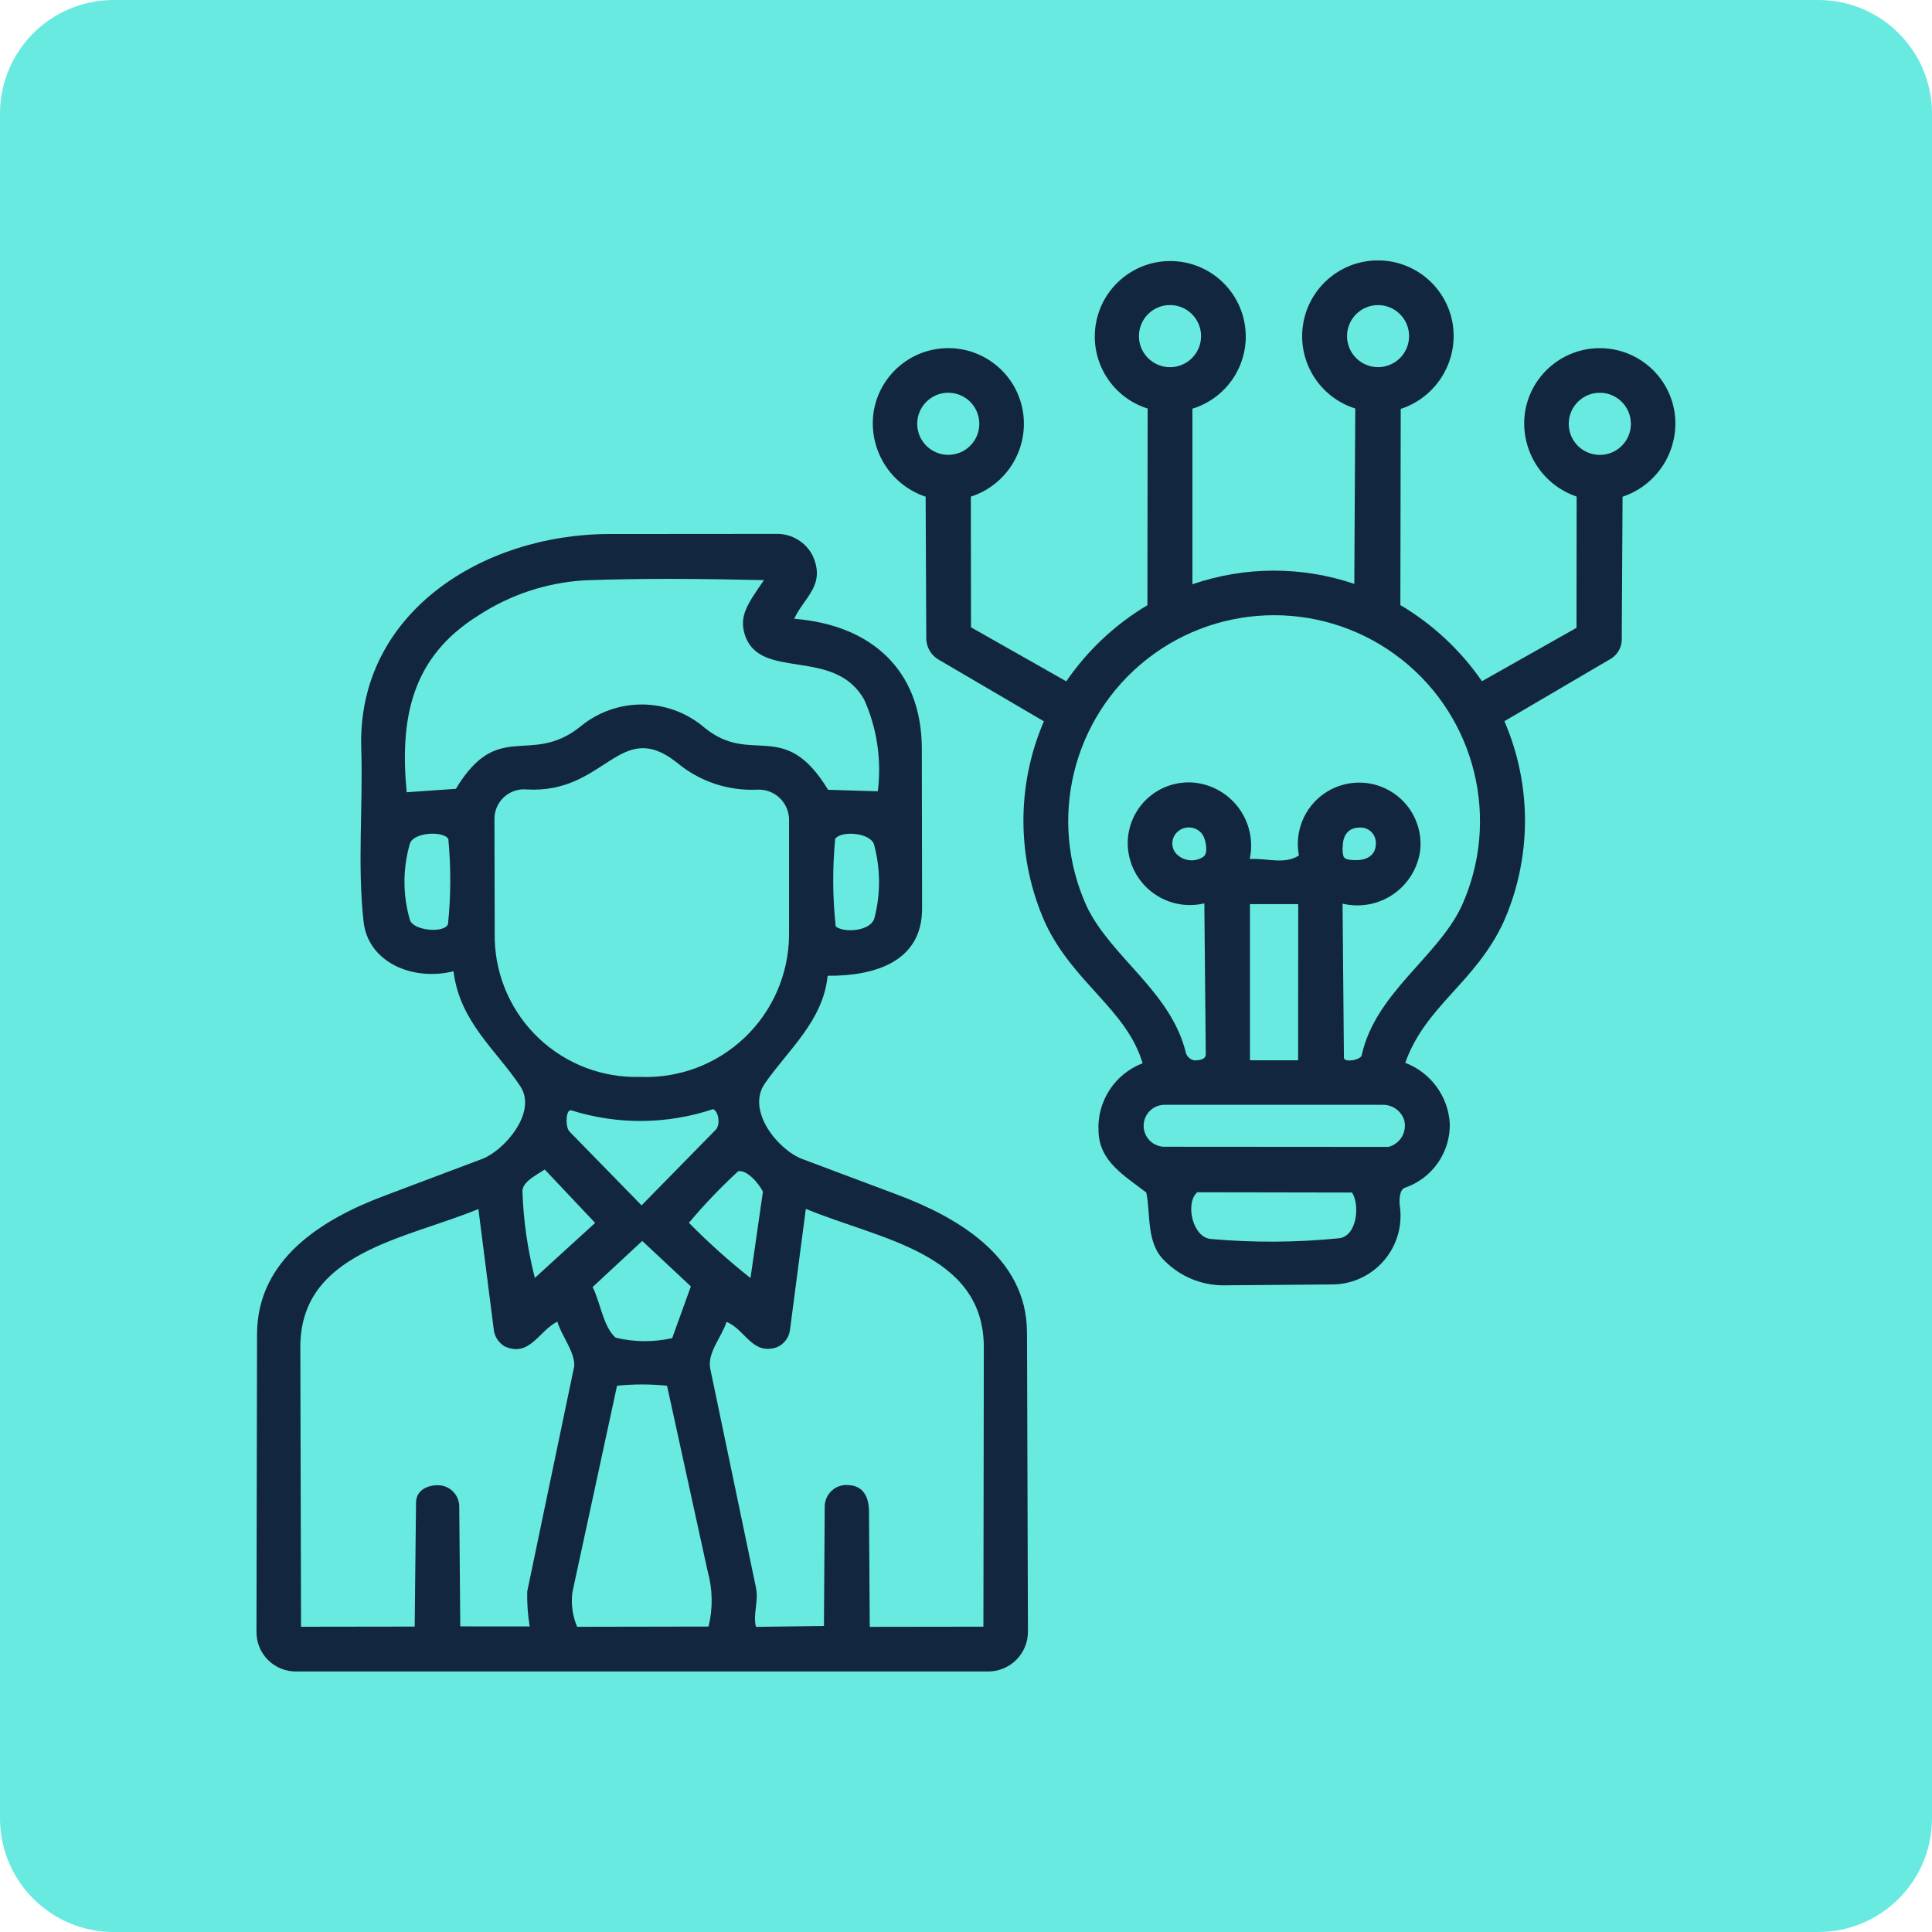
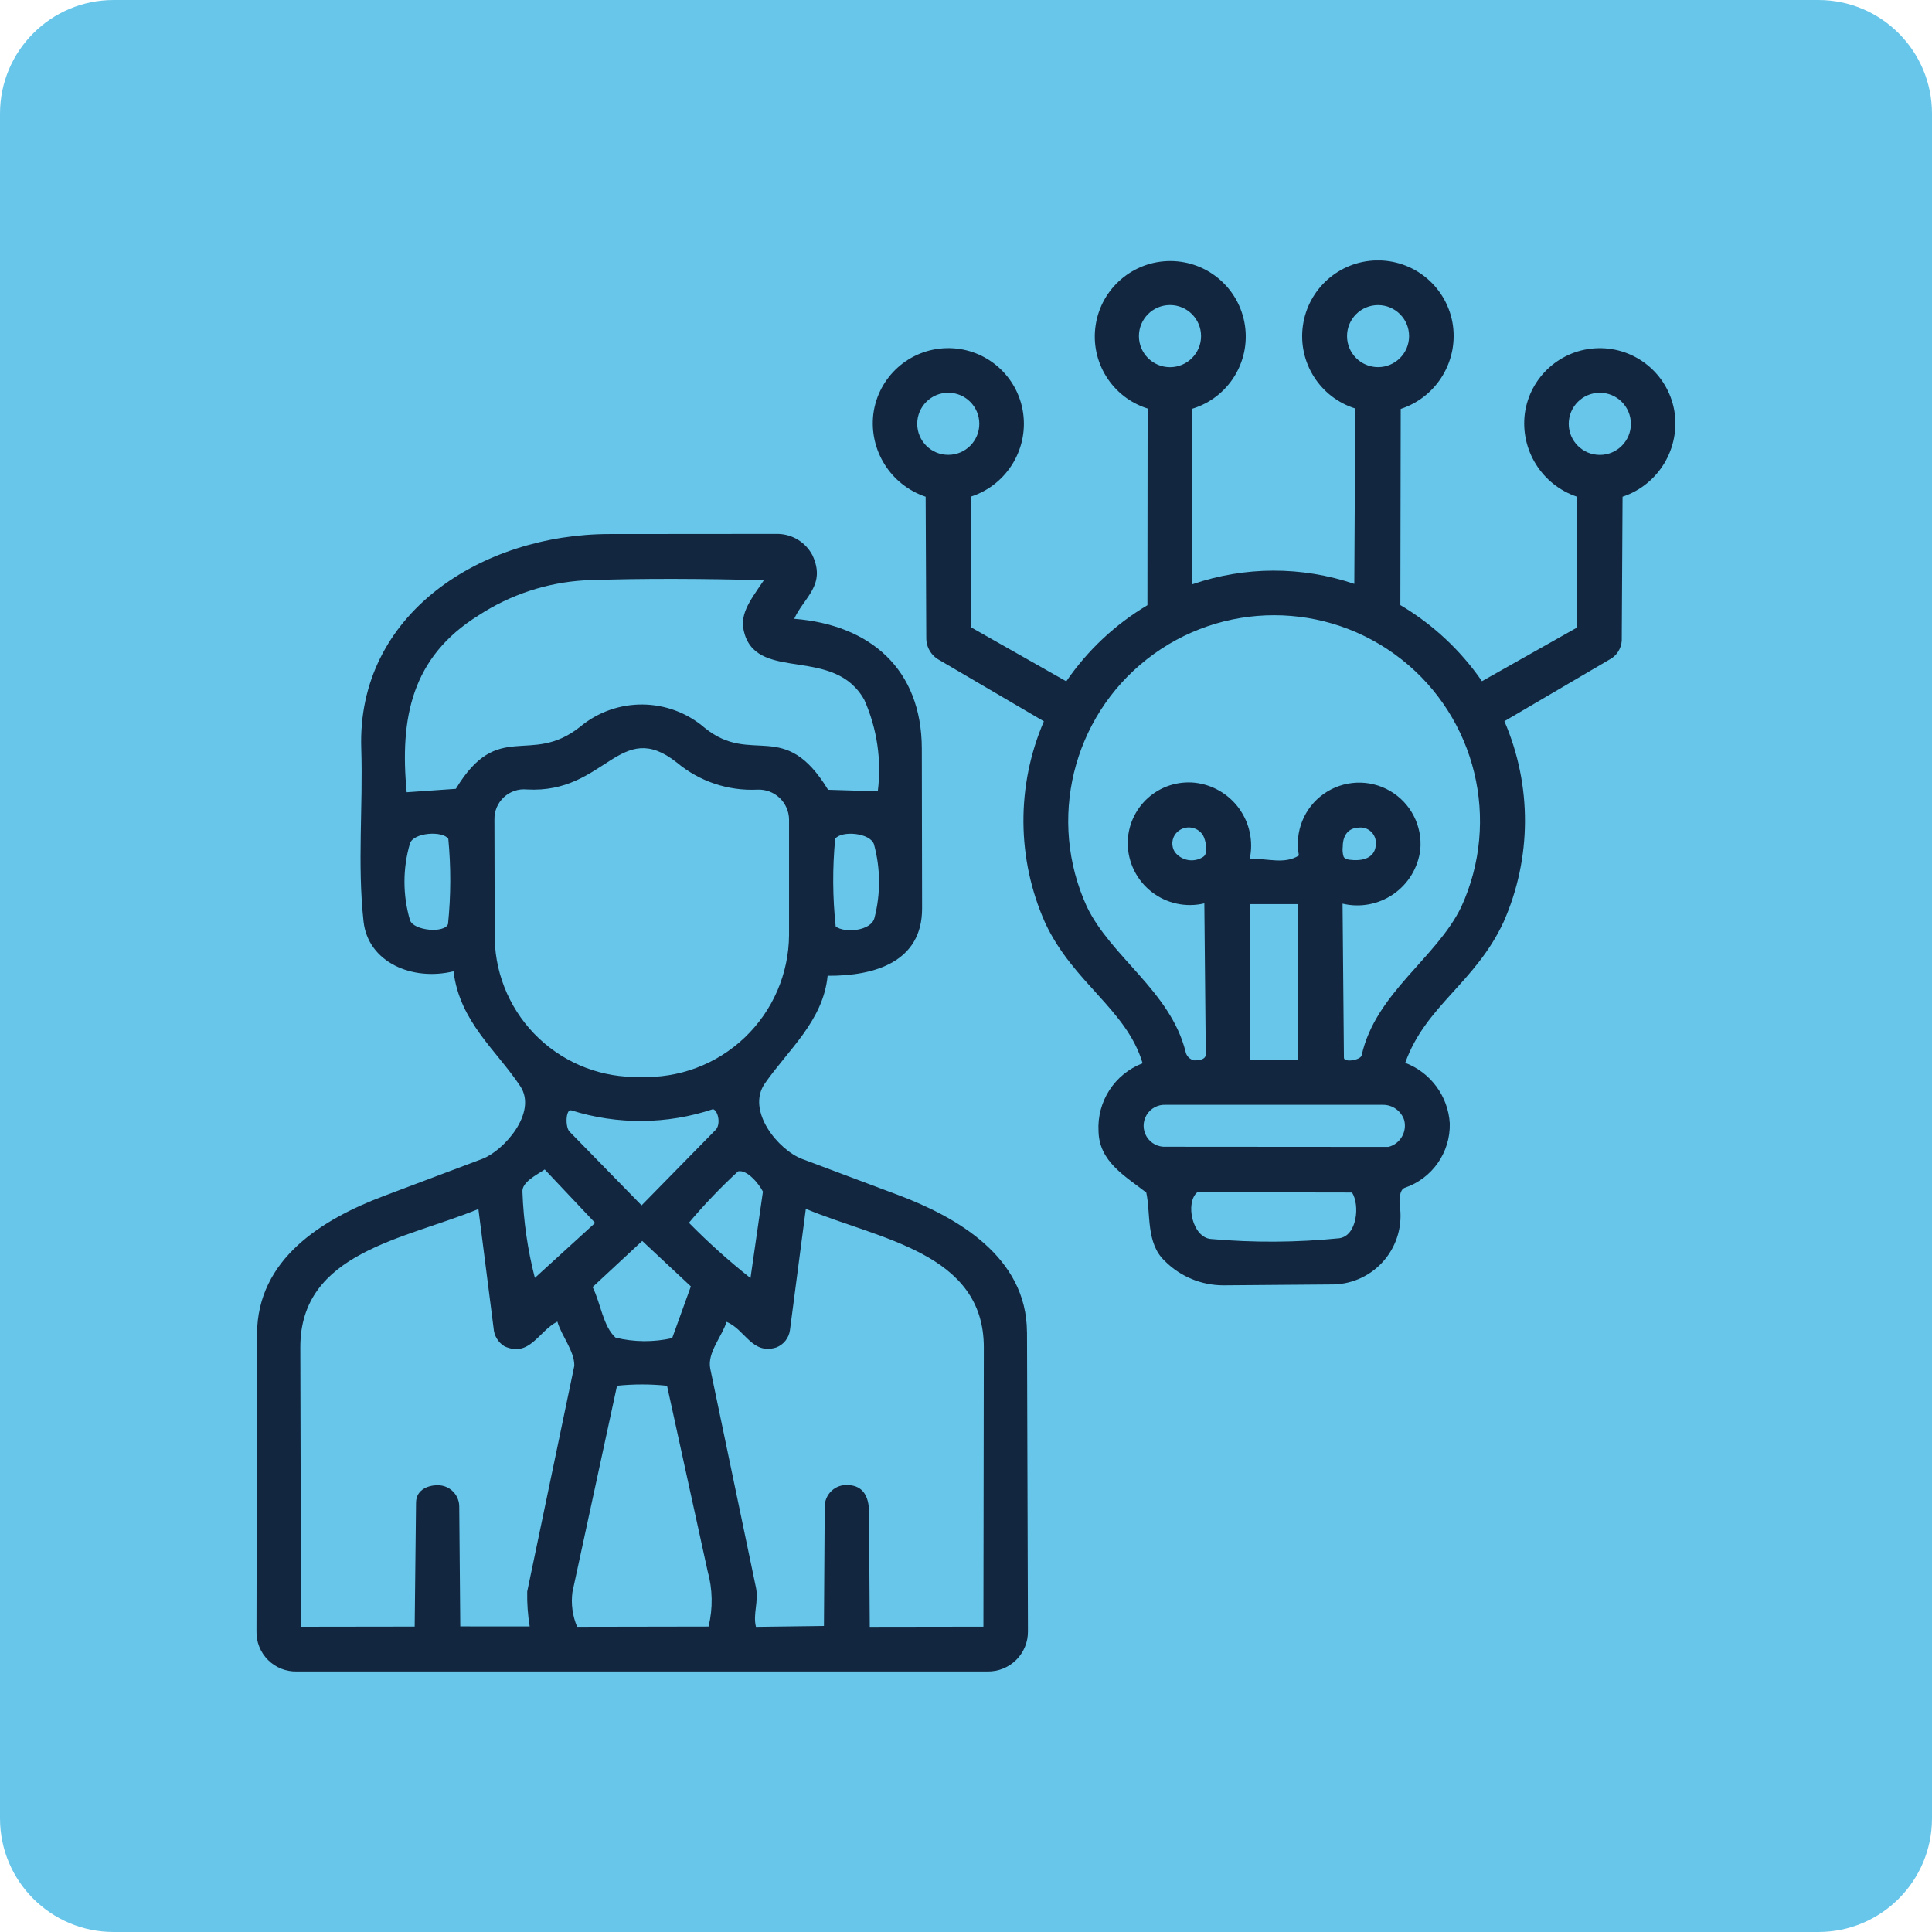
<svg xmlns="http://www.w3.org/2000/svg" width="85" height="85" viewBox="0 0 85 85">
  <defs>
    <clipPath id="clip-path">
      <rect id="Rectángulo_464302" data-name="Rectángulo 464302" width="62.432" height="62.079" fill="#12263f" />
    </clipPath>
  </defs>
  <g id="Grupo_1209831" data-name="Grupo 1209831" transform="translate(-179.734 -5520.842)">
-     <rect id="Rectángulo_402006" data-name="Rectángulo 402006" width="85" height="85" rx="5" transform="translate(179.734 5520.842)" fill="#68eae0" />
+     <rect id="Rectángulo_402006" data-name="Rectángulo 402006" width="85" height="85" rx="5" transform="translate(179.734 5520.842)" fill="#68c6ea" />
    <g id="Grupo_1211460" data-name="Grupo 1211460" transform="translate(191.018 5532.302)">
      <g id="Grupo_1211459" data-name="Grupo 1211459" clip-path="url(#clip-path)">
        <path id="Trazado_1273886" data-name="Trazado 1273886" d="M33.9,96.77l.041,13.158a1.749,1.749,0,0,1-1.774,1.773H1.78A1.731,1.731,0,0,1,0,109.93L.025,96.862C.031,93.545,2.91,91.8,5.588,90.787l4.349-1.639c.938-.353,2.438-2.035,1.67-3.195-1.05-1.587-2.668-2.832-2.938-5.057-1.817.444-3.763-.4-3.959-2.194-.277-2.544-.018-5.036-.1-7.6-.2-5.943,5.308-9.44,10.923-9.444l7.413-.006a1.752,1.752,0,0,1,1.512.935c.62,1.32-.379,1.863-.8,2.8,3.35.266,5.608,2.218,5.614,5.714l.012,7.036c0,2.327-2.058,2.97-4.156,2.956-.195,1.983-1.737,3.26-2.762,4.738-.832,1.2.588,2.927,1.646,3.324l4.2,1.576c2.561.96,5.676,2.711,5.686,6.04M19.728,70.192c2.079,1.676,3.487-.464,5.42,2.718l2.187.067a7.567,7.567,0,0,0-.591-4.019c-1.317-2.366-4.61-.808-5.262-2.881-.264-.84.162-1.393.845-2.391-2.654-.058-5.225-.09-7.9.01a9.564,9.564,0,0,0-4.658,1.542C6.815,67.074,6.3,69.763,6.608,73.019l2.164-.151c1.87-3.1,3.262-.983,5.461-2.725a4.244,4.244,0,0,1,5.495.049M16.87,85.542A6.292,6.292,0,0,0,23.431,79.3V74.215a1.331,1.331,0,0,0-1.39-1.311,5.13,5.13,0,0,1-3.544-1.19c-2.521-2-3.138,1.381-6.6,1.182a1.3,1.3,0,0,0-1.428,1.323l.013,5.282a6.215,6.215,0,0,0,6.393,6.041M8.428,78.807a19.036,19.036,0,0,0,.012-3.737c-.236-.365-1.534-.288-1.689.206a6,6,0,0,0,0,3.362c.146.479,1.549.6,1.679.169m18.76-.265a6.292,6.292,0,0,0-.021-3.226c-.161-.519-1.429-.622-1.708-.251a19.069,19.069,0,0,0,.022,3.858c.38.3,1.565.208,1.707-.381M20.2,87.873c.236-.241.116-.84-.113-.912a10.1,10.1,0,0,1-6.241.051c-.243-.058-.268.737-.074.936l3.171,3.246Zm-7.946,6.506L14.9,91.966l-2.219-2.351c-.333.231-1.021.55-.979.994a17.72,17.72,0,0,0,.544,3.77m9.489.009.547-3.8c-.2-.382-.714-.977-1.093-.891a24.953,24.953,0,0,0-2.164,2.263,29.32,29.32,0,0,0,2.709,2.432m-9.714,15.328a8.482,8.482,0,0,1-.109-1.536l2.073-9.933c.008-.651-.568-1.32-.746-1.943-.819.409-1.218,1.59-2.326,1.088a1.008,1.008,0,0,1-.48-.8l-.669-5.241c-3.24,1.335-7.844,1.9-7.834,6.089l.031,12.289,5-.007.06-5.458c.007-.593.588-.79,1.044-.757a.941.941,0,0,1,.857.959l.045,5.248Zm12.946-.021L25,104.474a.954.954,0,0,1,1.048-.973c.623.029.892.482.9,1.155l.034,5.081,5-.007L32,97.447c.007-4.18-4.624-4.759-7.831-6.1l-.7,5.348a.951.951,0,0,1-.6.751c-1.077.334-1.369-.8-2.191-1.126-.176.616-.86,1.354-.713,2.062l2.01,9.628c.128.613-.143,1.17,0,1.728ZM18.29,97.033l.821-2.274-2.139-2-2.184,2.03c.354.694.458,1.734,1.013,2.226a5.469,5.469,0,0,0,2.489.02m1.6,12.69a4.84,4.84,0,0,0-.043-2.446l-1.784-8.149a10.682,10.682,0,0,0-2.2,0L13.9,108.212a2.939,2.939,0,0,0,.207,1.523Z" transform="translate(0 -49.623)" fill="#12263f" />
        <path id="Trazado_1273887" data-name="Trazado 1273887" d="M162.37,35.3a3.051,3.051,0,0,1,1.962,2.667,2.921,2.921,0,0,1-1.986,2.833c-.227.086-.242.531-.217.767a3.019,3.019,0,0,1-2.911,3.483l-4.85.039a3.64,3.64,0,0,1-2.574-1.07c-.839-.784-.612-2.087-.816-3.012-.95-.737-2.068-1.365-2.1-2.688a3.023,3.023,0,0,1,1.939-3c-.7-2.365-3.051-3.532-4.284-6.17a11.06,11.06,0,0,1-.06-8.874l-4.585-2.688a1.1,1.1,0,0,1-.589-.993l-.027-6.2a3.41,3.41,0,0,1-2.3-3.653,3.326,3.326,0,0,1,6.565-.175,3.37,3.37,0,0,1-2.277,3.824l.006,5.748,4.193,2.378a11.381,11.381,0,0,1,3.57-3.35l.009-8.652a3.321,3.321,0,1,1,1.97.007v7.724a11.023,11.023,0,0,1,7.123-.016l.042-7.717a3.334,3.334,0,1,1,4.27-3.819,3.38,3.38,0,0,1-2.27,3.838l-.016,8.63a11.456,11.456,0,0,1,3.59,3.349l4.16-2.348.006-5.774a3.406,3.406,0,0,1-2.28-3.653,3.329,3.329,0,0,1,6.574-.141,3.4,3.4,0,0,1-2.274,3.8l-.035,6.2a1.022,1.022,0,0,1-.432.9l-4.732,2.776a11.023,11.023,0,0,1-.037,8.836c-1.24,2.671-3.43,3.678-4.325,6.193M153.389,3.328a1.367,1.367,0,1,0-1.367,1.367,1.367,1.367,0,0,0,1.367-1.367m9.152,0a1.365,1.365,0,1,0-1.365,1.365,1.365,1.365,0,0,0,1.365-1.365M143.633,7.186a1.366,1.366,0,1,0-1.365,1.365,1.365,1.365,0,0,0,1.365-1.365m28.666,0a1.367,1.367,0,1,0-1.368,1.368A1.368,1.368,0,0,0,172.3,7.186M157.693,26.175a2.7,2.7,0,1,1,5.34-.243,2.791,2.791,0,0,1-3.419,2.365l.06,6.778c0,.223.732.111.78-.105.611-2.747,3.307-4.29,4.386-6.538a9.058,9.058,0,1,0-16.479-.009c1.06,2.216,3.675,3.726,4.345,6.381a.476.476,0,0,0,.39.388c.131,0,.5-.009.5-.266l-.063-6.642a2.736,2.736,0,0,1-3.371-2.632,2.68,2.68,0,0,1,2.954-2.676,2.786,2.786,0,0,1,2.413,3.357c.777-.045,1.514.259,2.168-.157m-4.217.063c.243-.138.118-.736-.009-.956a.739.739,0,0,0-1.157-.11.688.688,0,0,0-.067.868.929.929,0,0,0,1.233.2m6.632.14c.638.029.957-.26.966-.706a.676.676,0,0,0-.761-.723c-.385.013-.691.268-.694.834a1.07,1.07,0,0,0,.034.437c.049.108.18.146.455.159m-2.449,1.936H155.54v6.871h2.119Zm3.972,10.681a.966.966,0,0,0,.691-1.177.977.977,0,0,0-.944-.675h-9.544a.924.924,0,1,0,0,1.845Zm-2.176,4.02c.792-.092.927-1.458.572-2.013l-6.807-.012c-.543.455-.222,2,.606,2.057a29.953,29.953,0,0,0,5.629-.032" transform="translate(-111.831 0)" fill="#12263f" />
      </g>
    </g>
  </g>
</svg>
